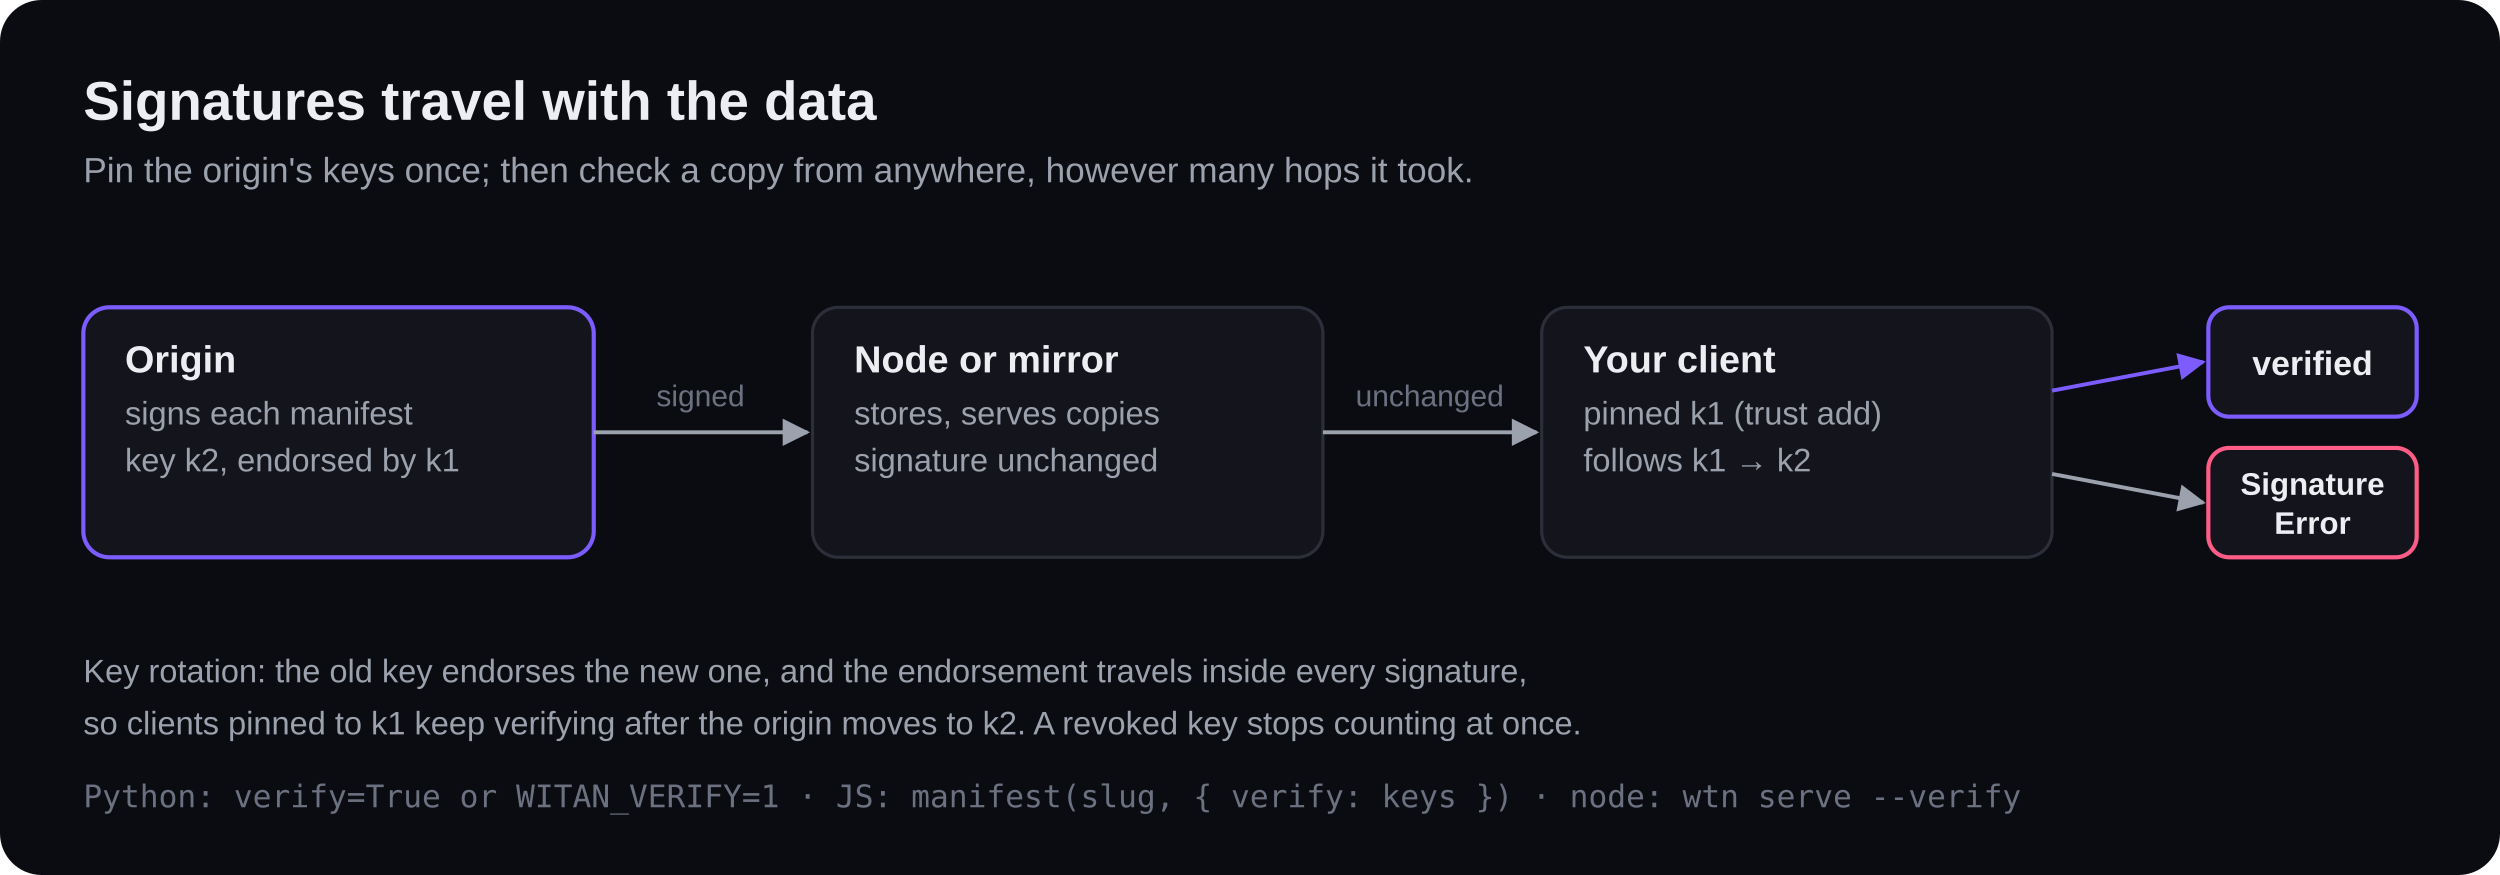
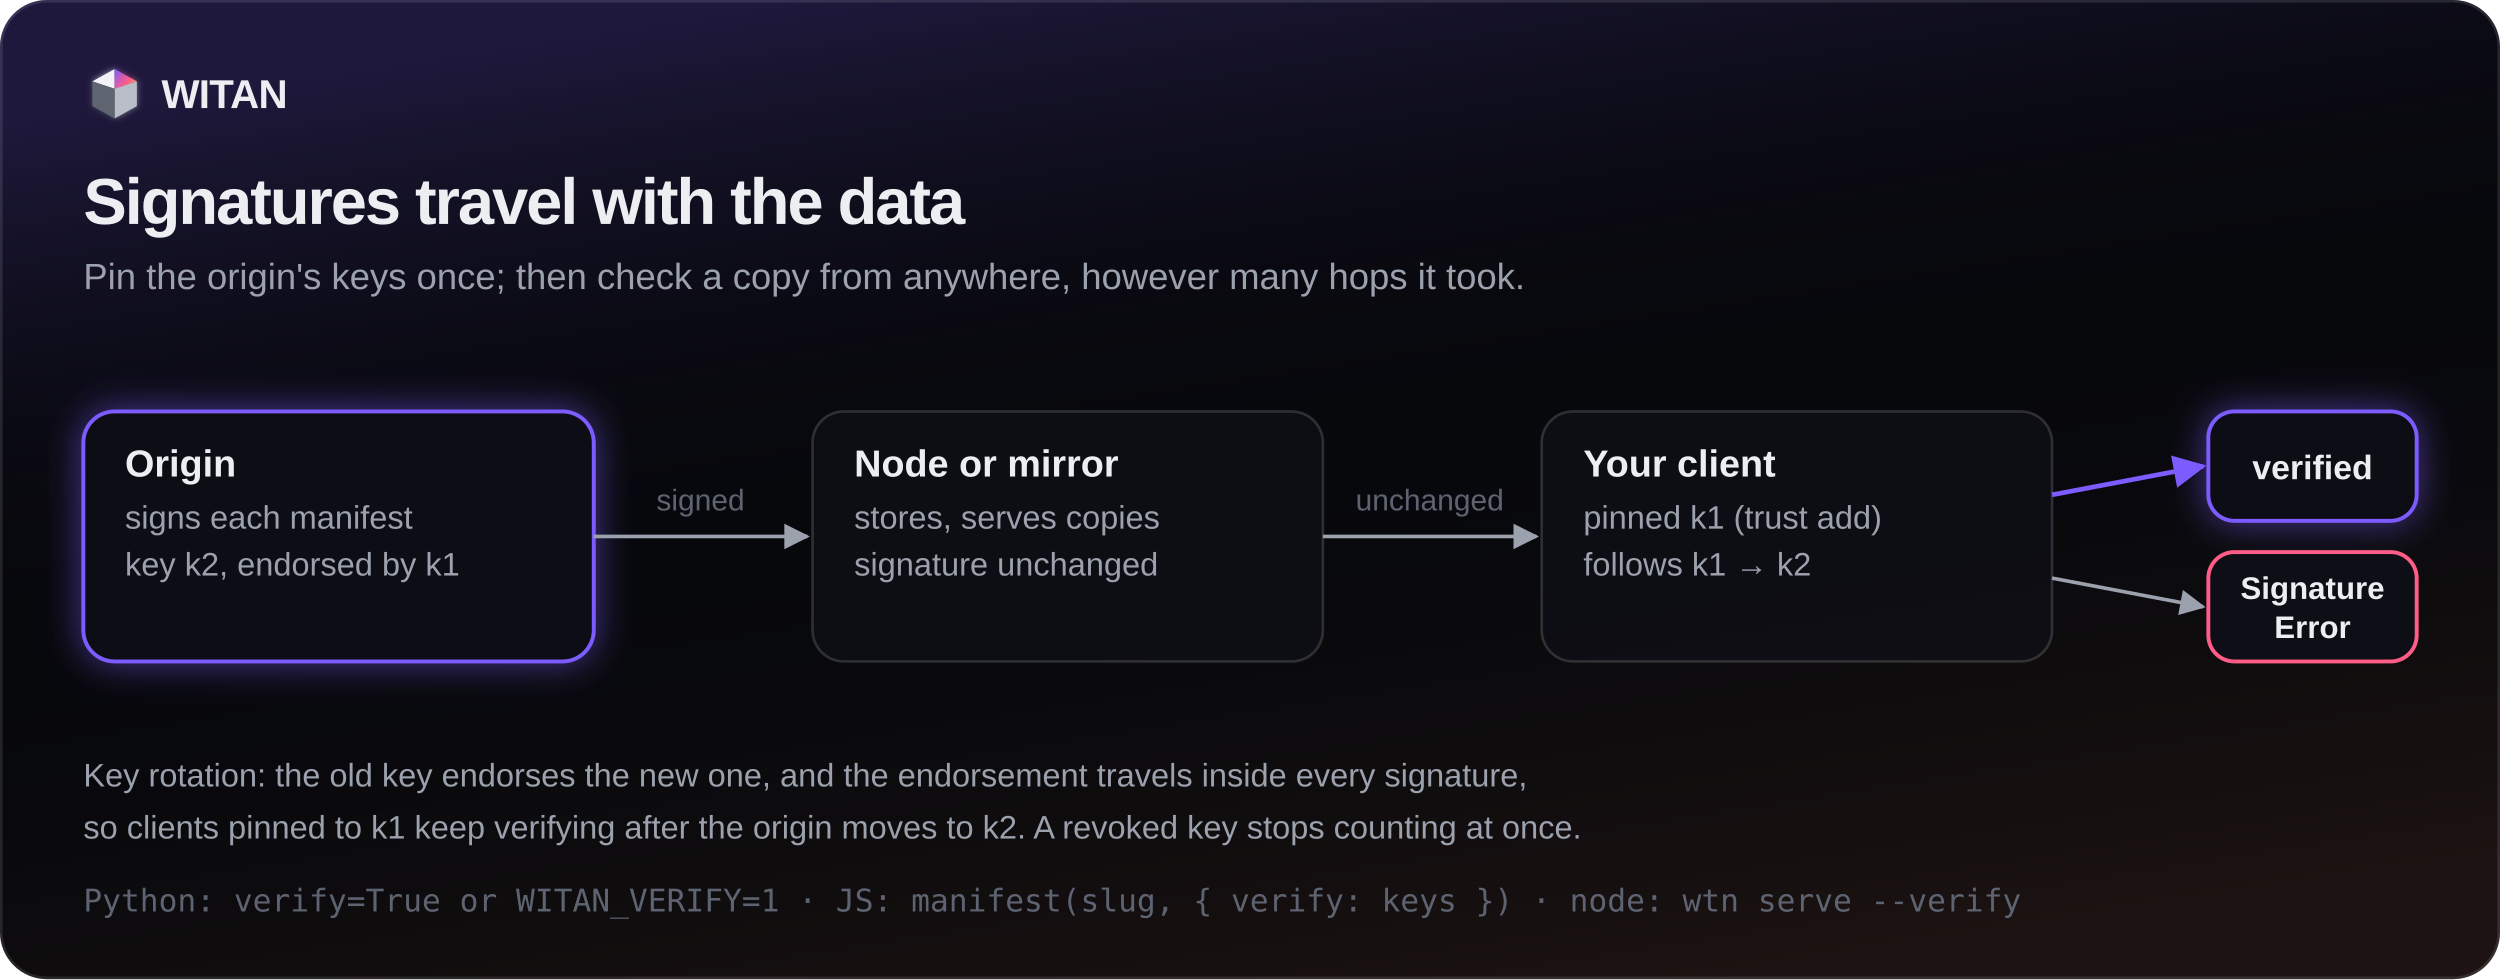
- <svg xmlns="http://www.w3.org/2000/svg" viewBox="0 0 960 336" width="960" height="336" role="img" aria-label="Origin signatures pass through nodes and mirrors and are verified by clients" font-family="'Wanted Sans Variable', 'Wanted Sans', 'Segoe UI', 'Helvetica Neue', Arial, sans-serif" text-rendering="geometricPrecision">
+ <svg xmlns="http://www.w3.org/2000/svg" viewBox="0 0 960 376" width="960" height="376" role="img" aria-label="Origin signatures pass through nodes and mirrors and are verified by clients" font-family="'Wanted Sans Variable', 'Wanted Sans', 'Segoe UI', 'Helvetica Neue', Arial, sans-serif" text-rendering="geometricPrecision">
  <defs>
    <marker id="arrow" viewBox="0 0 10 10" refX="9" refY="5" markerWidth="7" markerHeight="7" orient="auto-start-reverse">
      <path d="M0 0L10 5L0 10z" fill="#9BA1AD" />
    </marker>
    <marker id="arrow-v" viewBox="0 0 10 10" refX="9" refY="5" markerWidth="7" markerHeight="7" orient="auto-start-reverse">
      <path d="M0 0L10 5L0 10z" fill="#7C5CFF" />
    </marker>
+     <marker id="arrow-a" viewBox="0 0 10 10" refX="9" refY="5" markerWidth="7" markerHeight="7" orient="auto-start-reverse">
+       <path d="M0 0L10 5L0 10z" fill="#FFB35C" />
+     </marker>
+     <linearGradient id="aurora" x1="12" y1="2" x2="21" y2="10" gradientUnits="userSpaceOnUse">
+       <stop offset="0" stop-color="#7C5CFF" />
+       <stop offset=".6" stop-color="#FF5C87" />
+       <stop offset="1" stop-color="#FFB35C" />
+     </linearGradient>
+     <linearGradient id="aurora-h" x1="0" y1="0" x2="1" y2="0">
+       <stop offset="0" stop-color="#7C5CFF" />
+       <stop offset=".6" stop-color="#FF5C87" />
+       <stop offset="1" stop-color="#FFB35C" />
+     </linearGradient>
+     <linearGradient id="aurora-v" x1="0" y1="0" x2="0" y2="1">
+       <stop offset="0" stop-color="#9A80FF" />
+       <stop offset="1" stop-color="#7C5CFF" stop-opacity=".55" />
+     </linearGradient>
+     <linearGradient id="tint" x1=".3" y1="0" x2=".7" y2="1">
+       <stop offset="0" stop-color="#7C5CFF" stop-opacity=".2" />
+       <stop offset=".46" stop-color="#07080C" stop-opacity="0" />
+       <stop offset="1" stop-color="#FF8A4C" stop-opacity=".09" />
+     </linearGradient>
+     <filter id="glow-v" x="-50%" y="-50%" width="200%" height="200%">
+       <feDropShadow dx="0" dy="0" stdDeviation="7" flood-color="#7C5CFF" flood-opacity="0.55" />
+     </filter>
+     <filter id="glow-w" x="-50%" y="-50%" width="200%" height="200%">
+       <feDropShadow dx="0" dy="0" stdDeviation="2.5" flood-color="#ECEEF2" flood-opacity="0.45" />
+     </filter>
+     <filter id="glow-g" x="-50%" y="-50%" width="200%" height="200%">
+       <feDropShadow dx="0" dy="0" stdDeviation="4" flood-color="#58C48A" flood-opacity="0.8" />
+     </filter>
+     <filter id="glow-a" x="-50%" y="-50%" width="200%" height="200%">
+       <feDropShadow dx="0" dy="0" stdDeviation="4" flood-color="#FFB35C" flood-opacity="0.45" />
+     </filter>
+     <filter id="blur-mark" x="-50%" y="-50%" width="200%" height="200%">
+       <feGaussianBlur stdDeviation="1.2" />
+     </filter>
  </defs>
-   <rect width="960" height="336" rx="16" fill="#0B0C12" />
-   <text x="32" y="46" font-size="21" font-weight="700" fill="#ECEEF2">Signatures travel with the data</text>
-   <text x="32" y="70" font-size="13.5" fill="#9BA1AD">Pin the origin's keys once; then check a copy from anywhere, however many hops it took.</text>
-   <rect x="32" y="118" width="196" height="96" rx="10" fill="#14151C" stroke="#7C5CFF" stroke-width="1.6" />
-   <text x="48" y="143" font-size="14.5" font-weight="600" fill="#ECEEF2" text-anchor="start" xml:space="preserve">Origin</text>
-   <text x="48" y="163" font-size="12.5" font-weight="400" fill="#9BA1AD" text-anchor="start" xml:space="preserve">signs each manifest</text>
-   <text x="48" y="181" font-size="12.5" font-weight="400" fill="#9BA1AD" text-anchor="start" xml:space="preserve">key k2, endorsed by k1</text>
-   <rect x="312" y="118" width="196" height="96" rx="10" fill="#14151C" stroke="#2C2F3A" stroke-width="1.2" />
-   <text x="328" y="143" font-size="14.5" font-weight="600" fill="#ECEEF2" text-anchor="start" xml:space="preserve">Node or mirror</text>
-   <text x="328" y="163" font-size="12.5" font-weight="400" fill="#9BA1AD" text-anchor="start" xml:space="preserve">stores, serves copies</text>
-   <text x="328" y="181" font-size="12.5" font-weight="400" fill="#9BA1AD" text-anchor="start" xml:space="preserve">signature unchanged</text>
-   <rect x="592" y="118" width="196" height="96" rx="10" fill="#14151C" stroke="#2C2F3A" stroke-width="1.2" />
-   <text x="608" y="143" font-size="14.5" font-weight="600" fill="#ECEEF2" text-anchor="start" xml:space="preserve">Your client</text>
-   <text x="608" y="163" font-size="12.5" font-weight="400" fill="#9BA1AD" text-anchor="start" xml:space="preserve">pinned k1 (trust add)</text>
-   <text x="608" y="181" font-size="12.5" font-weight="400" fill="#9BA1AD" text-anchor="start" xml:space="preserve">follows k1 → k2</text>
-   <rect x="848" y="118" width="80" height="42" rx="8" fill="#14151C" stroke="#7C5CFF" stroke-width="1.6" />
-   <text x="888" y="144" font-size="13" font-weight="600" fill="#ECEEF2" text-anchor="middle" xml:space="preserve">verified</text>
-   <rect x="848" y="172" width="80" height="42" rx="8" fill="#14151C" stroke="#FF5C87" stroke-width="1.6" />
-   <text x="888" y="190" font-size="12" font-weight="600" fill="#ECEEF2" text-anchor="middle" xml:space="preserve">Signature</text>
-   <text x="888" y="205" font-size="12" font-weight="600" fill="#ECEEF2" text-anchor="middle" xml:space="preserve">Error</text>
-   <path d="M228 166L310 166" stroke="#9BA1AD" stroke-width="1.5" fill="none" marker-end="url(#arrow)" />
-   <text x="269" y="156" font-size="11.5" font-weight="400" fill="#6B7180" text-anchor="middle" xml:space="preserve">signed</text>
-   <path d="M508 166L590 166" stroke="#9BA1AD" stroke-width="1.5" fill="none" marker-end="url(#arrow)" />
-   <text x="549" y="156" font-size="11.5" font-weight="400" fill="#6B7180" text-anchor="middle" xml:space="preserve">unchanged</text>
-   <path d="M788 150L846 139" stroke="#7C5CFF" stroke-width="1.5" fill="none" marker-end="url(#arrow-v)" />
-   <path d="M788 182L846 193" stroke="#9BA1AD" stroke-width="1.5" fill="none" marker-end="url(#arrow)" />
-   <text x="32" y="262" font-size="12.5" font-weight="400" fill="#9BA1AD" text-anchor="start" xml:space="preserve">Key rotation: the old key endorses the new one, and the endorsement travels inside every signature,</text>
-   <text x="32" y="282" font-size="12.5" font-weight="400" fill="#9BA1AD" text-anchor="start" xml:space="preserve">so clients pinned to k1 keep verifying after the origin moves to k2. A revoked key stops counting at once.</text>
-   <text x="32" y="310" font-size="12" font-weight="400" fill="#6B7180" text-anchor="start" xml:space="preserve" font-family="'IBM Plex Mono', 'SFMono-Regular', Consolas, monospace">Python: verify=True or WITAN_VERIFY=1 · JS: manifest(slug, { verify: keys }) · node: wtn serve --verify</text>
+   <rect width="960" height="376" rx="18" fill="#07080C" />
+   <rect width="960" height="376" rx="18" fill="url(#tint)" />
+   <rect x=".5" y=".5" width="959" height="375" rx="17.5" fill="none" stroke="#ECEEF2" stroke-opacity=".12" />
+   <g transform="translate(32.6 24.6) scale(0.95)" filter="url(#blur-mark)" opacity=".6">
+     <polygon points="3,7 12,2 12,10" fill="#F2F3F7" />
+     <polygon points="12,2 21,7 12,10" fill="url(#aurora)" />
+     <polygon points="21,7 21,17 12,22 12,10" fill="#B9BEC9" />
+     <polygon points="3,7 12,10 12,22 3,17" fill="#5E6470" />
+   </g>
+   <g transform="translate(32.6 24.6) scale(0.95)">
+     <polygon points="3,7 12,2 12,10" fill="#F2F3F7" />
+     <polygon points="12,2 21,7 12,10" fill="url(#aurora)" />
+     <polygon points="21,7 21,17 12,22 12,10" fill="#B9BEC9" />
+     <polygon points="3,7 12,10 12,22 3,17" fill="#5E6470" />
+   </g>
+   <text x="62" y="41.5" font-size="15.5" font-weight="700" letter-spacing="-0.3" fill="#ECEEF2">WITAN</text>
+   <text x="32" y="86" font-size="25" font-weight="800" letter-spacing="-0.8" fill="#ECEEF2">Signatures travel with the data</text>
+   <text x="32" y="111" font-size="14" fill="#9BA1AD">Pin the origin's keys once; then check a copy from anywhere, however many hops it took.</text>
+   <g transform="translate(0 40)">
+     <rect x="32" y="118" width="196" height="96" rx="12" fill="#0E0F16" stroke="#7C5CFF" stroke-width="1.5" filter="url(#glow-v)" />
+     <text x="48" y="143" font-size="14.5" font-weight="600" fill="#ECEEF2" text-anchor="start" xml:space="preserve">Origin</text>
+     <text x="48" y="163" font-size="12.5" font-weight="400" fill="#9BA1AD" text-anchor="start" xml:space="preserve">signs each manifest</text>
+     <text x="48" y="181" font-size="12.5" font-weight="400" fill="#9BA1AD" text-anchor="start" xml:space="preserve">key k2, endorsed by k1</text>
+     <rect x="312" y="118" width="196" height="96" rx="12" fill="#0E0F16" fill-opacity=".86" stroke="#ECEEF2" stroke-opacity=".16" />
+     <text x="328" y="143" font-size="14.5" font-weight="600" fill="#ECEEF2" text-anchor="start" xml:space="preserve">Node or mirror</text>
+     <text x="328" y="163" font-size="12.5" font-weight="400" fill="#9BA1AD" text-anchor="start" xml:space="preserve">stores, serves copies</text>
+     <text x="328" y="181" font-size="12.5" font-weight="400" fill="#9BA1AD" text-anchor="start" xml:space="preserve">signature unchanged</text>
+     <rect x="592" y="118" width="196" height="96" rx="12" fill="#0E0F16" fill-opacity=".86" stroke="#ECEEF2" stroke-opacity=".16" />
+     <text x="608" y="143" font-size="14.5" font-weight="600" fill="#ECEEF2" text-anchor="start" xml:space="preserve">Your client</text>
+     <text x="608" y="163" font-size="12.5" font-weight="400" fill="#9BA1AD" text-anchor="start" xml:space="preserve">pinned k1 (trust add)</text>
+     <text x="608" y="181" font-size="12.5" font-weight="400" fill="#9BA1AD" text-anchor="start" xml:space="preserve">follows k1 → k2</text>
+     <rect x="848" y="118" width="80" height="42" rx="10" fill="#0E0F16" stroke="#7C5CFF" stroke-width="1.5" filter="url(#glow-v)" />
+     <text x="888" y="144" font-size="13" font-weight="600" fill="#ECEEF2" text-anchor="middle" xml:space="preserve">verified</text>
+     <rect x="848" y="172" width="80" height="42" rx="10" fill="#0E0F16" stroke="#FF5C87" stroke-width="1.5" />
+     <text x="888" y="190" font-size="12" font-weight="600" fill="#ECEEF2" text-anchor="middle" xml:space="preserve">Signature</text>
+     <text x="888" y="205" font-size="12" font-weight="600" fill="#ECEEF2" text-anchor="middle" xml:space="preserve">Error</text>
+     <path d="M228 166L310 166" fill="none" stroke="#9BA1AD" stroke-width="1.4" marker-end="url(#arrow)" />
+     <text x="269" y="156" font-size="11.5" font-weight="400" fill="#5D6370" text-anchor="middle" xml:space="preserve">signed</text>
+     <path d="M508 166L590 166" fill="none" stroke="#9BA1AD" stroke-width="1.4" marker-end="url(#arrow)" />
+     <text x="549" y="156" font-size="11.5" font-weight="400" fill="#5D6370" text-anchor="middle" xml:space="preserve">unchanged</text>
+     <path d="M788 150L846 139" fill="none" stroke="#7C5CFF" stroke-width="1.8" marker-end="url(#arrow-v)" />
+     <path d="M788 182L846 193" fill="none" stroke="#9BA1AD" stroke-width="1.4" marker-end="url(#arrow)" />
+     <text x="32" y="262" font-size="12.5" font-weight="400" fill="#9BA1AD" text-anchor="start" xml:space="preserve">Key rotation: the old key endorses the new one, and the endorsement travels inside every signature,</text>
+     <text x="32" y="282" font-size="12.5" font-weight="400" fill="#9BA1AD" text-anchor="start" xml:space="preserve">so clients pinned to k1 keep verifying after the origin moves to k2. A revoked key stops counting at once.</text>
+     <text x="32" y="310" font-size="12" font-weight="400" fill="#5D6370" text-anchor="start" xml:space="preserve" font-family="'IBM Plex Mono', 'SFMono-Regular', Consolas, monospace">Python: verify=True or WITAN_VERIFY=1 · JS: manifest(slug, { verify: keys }) · node: wtn serve --verify</text>
+   </g>
</svg>
